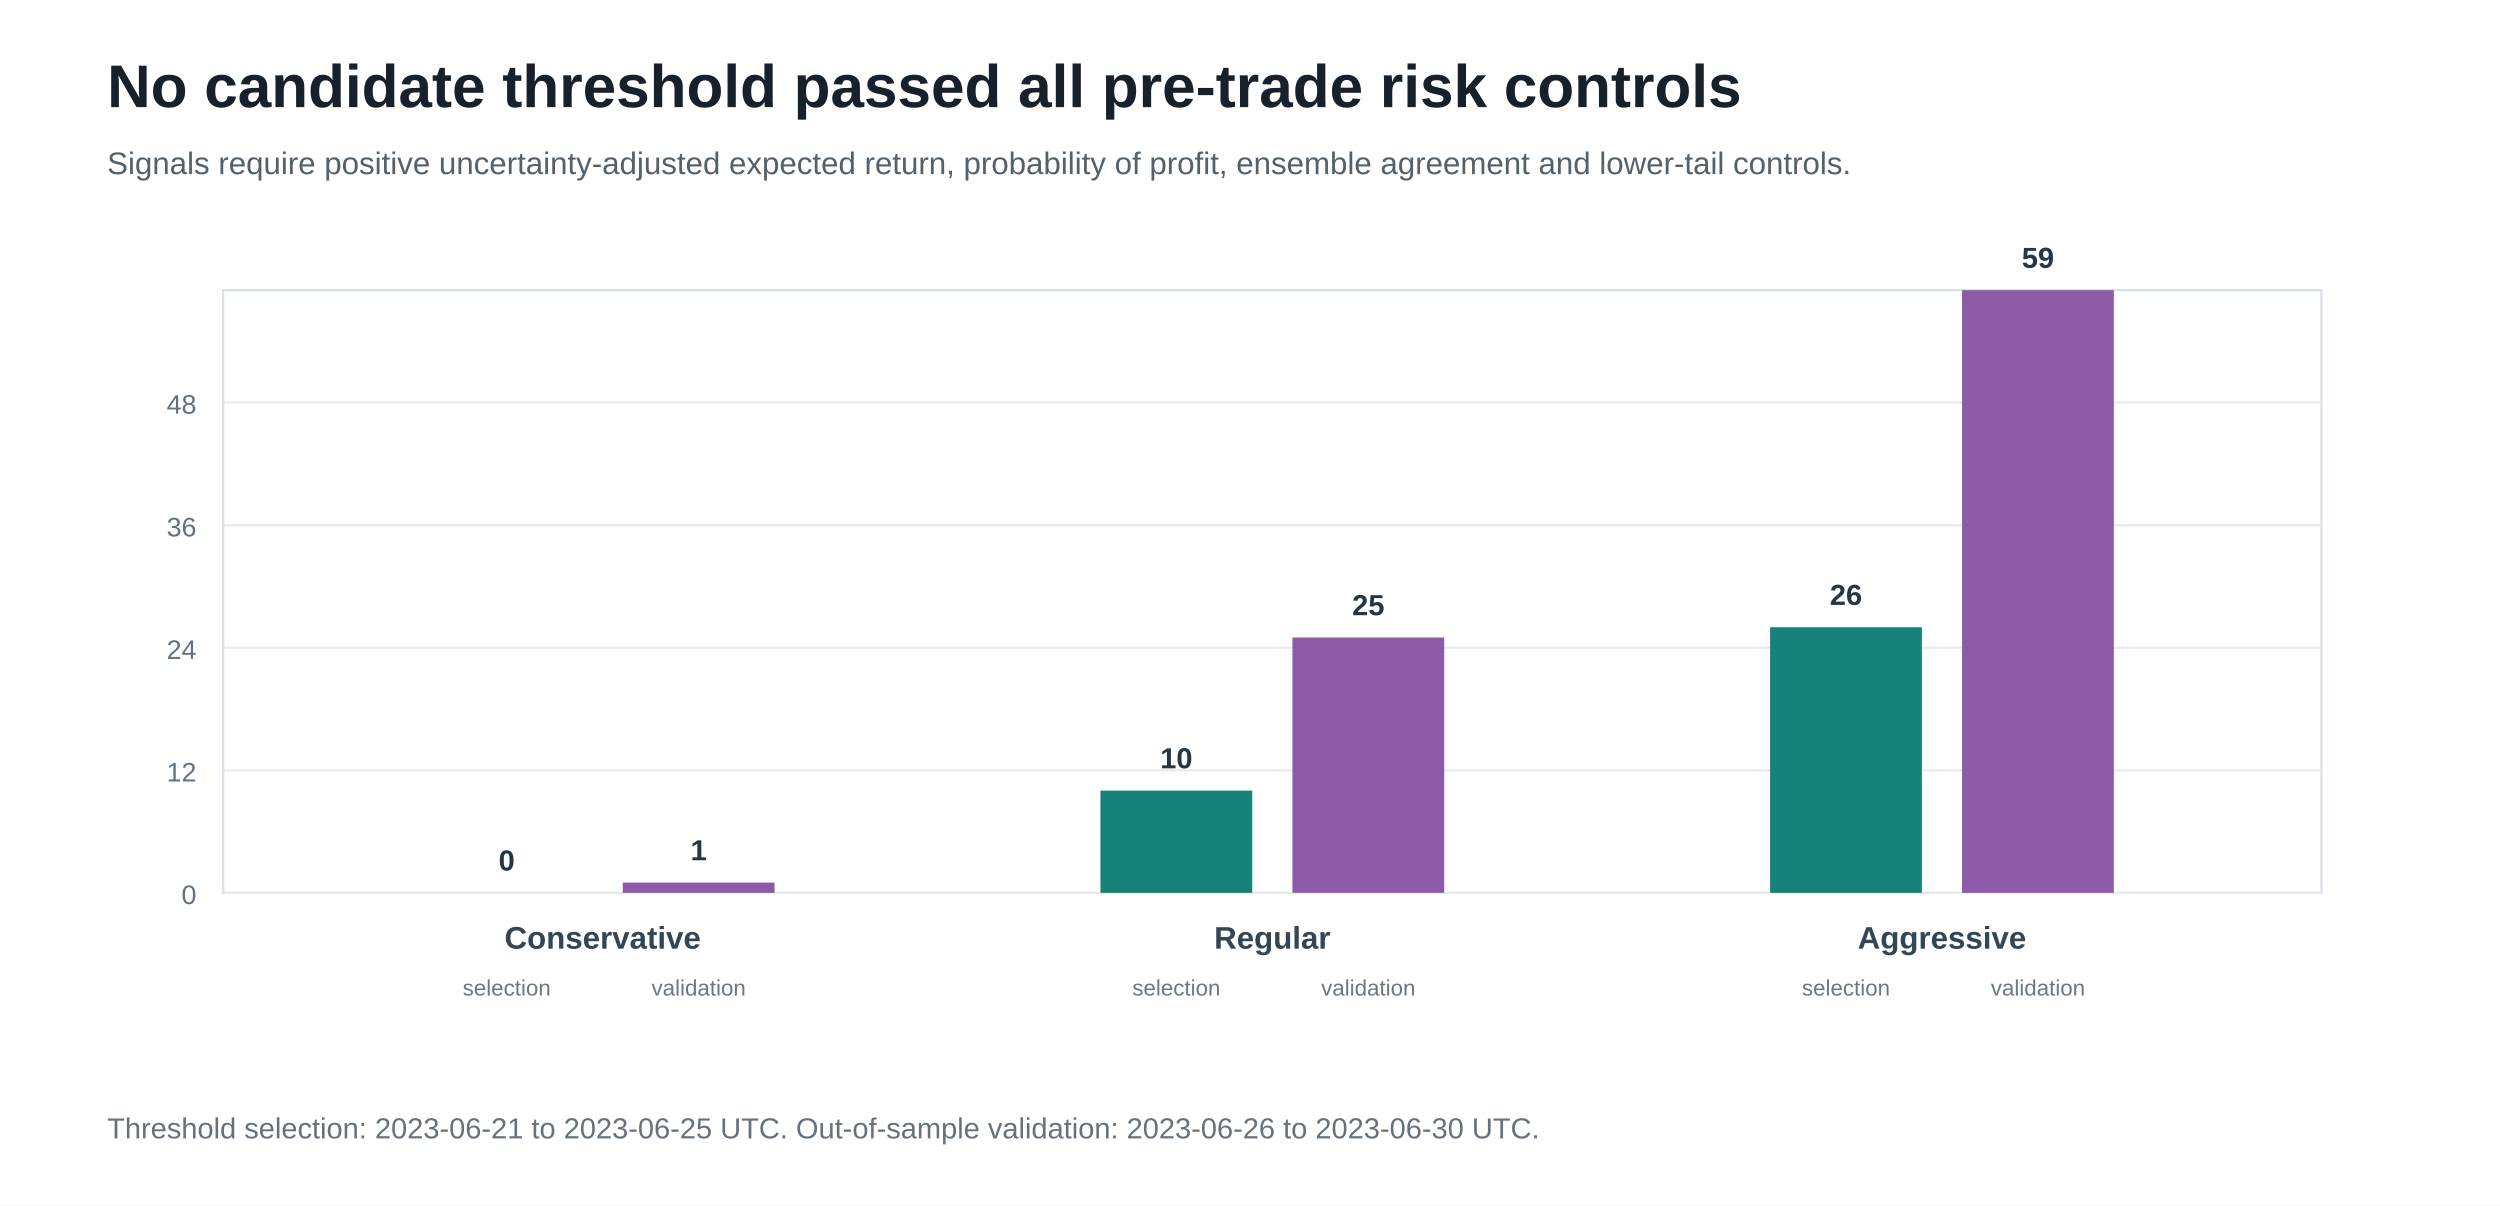
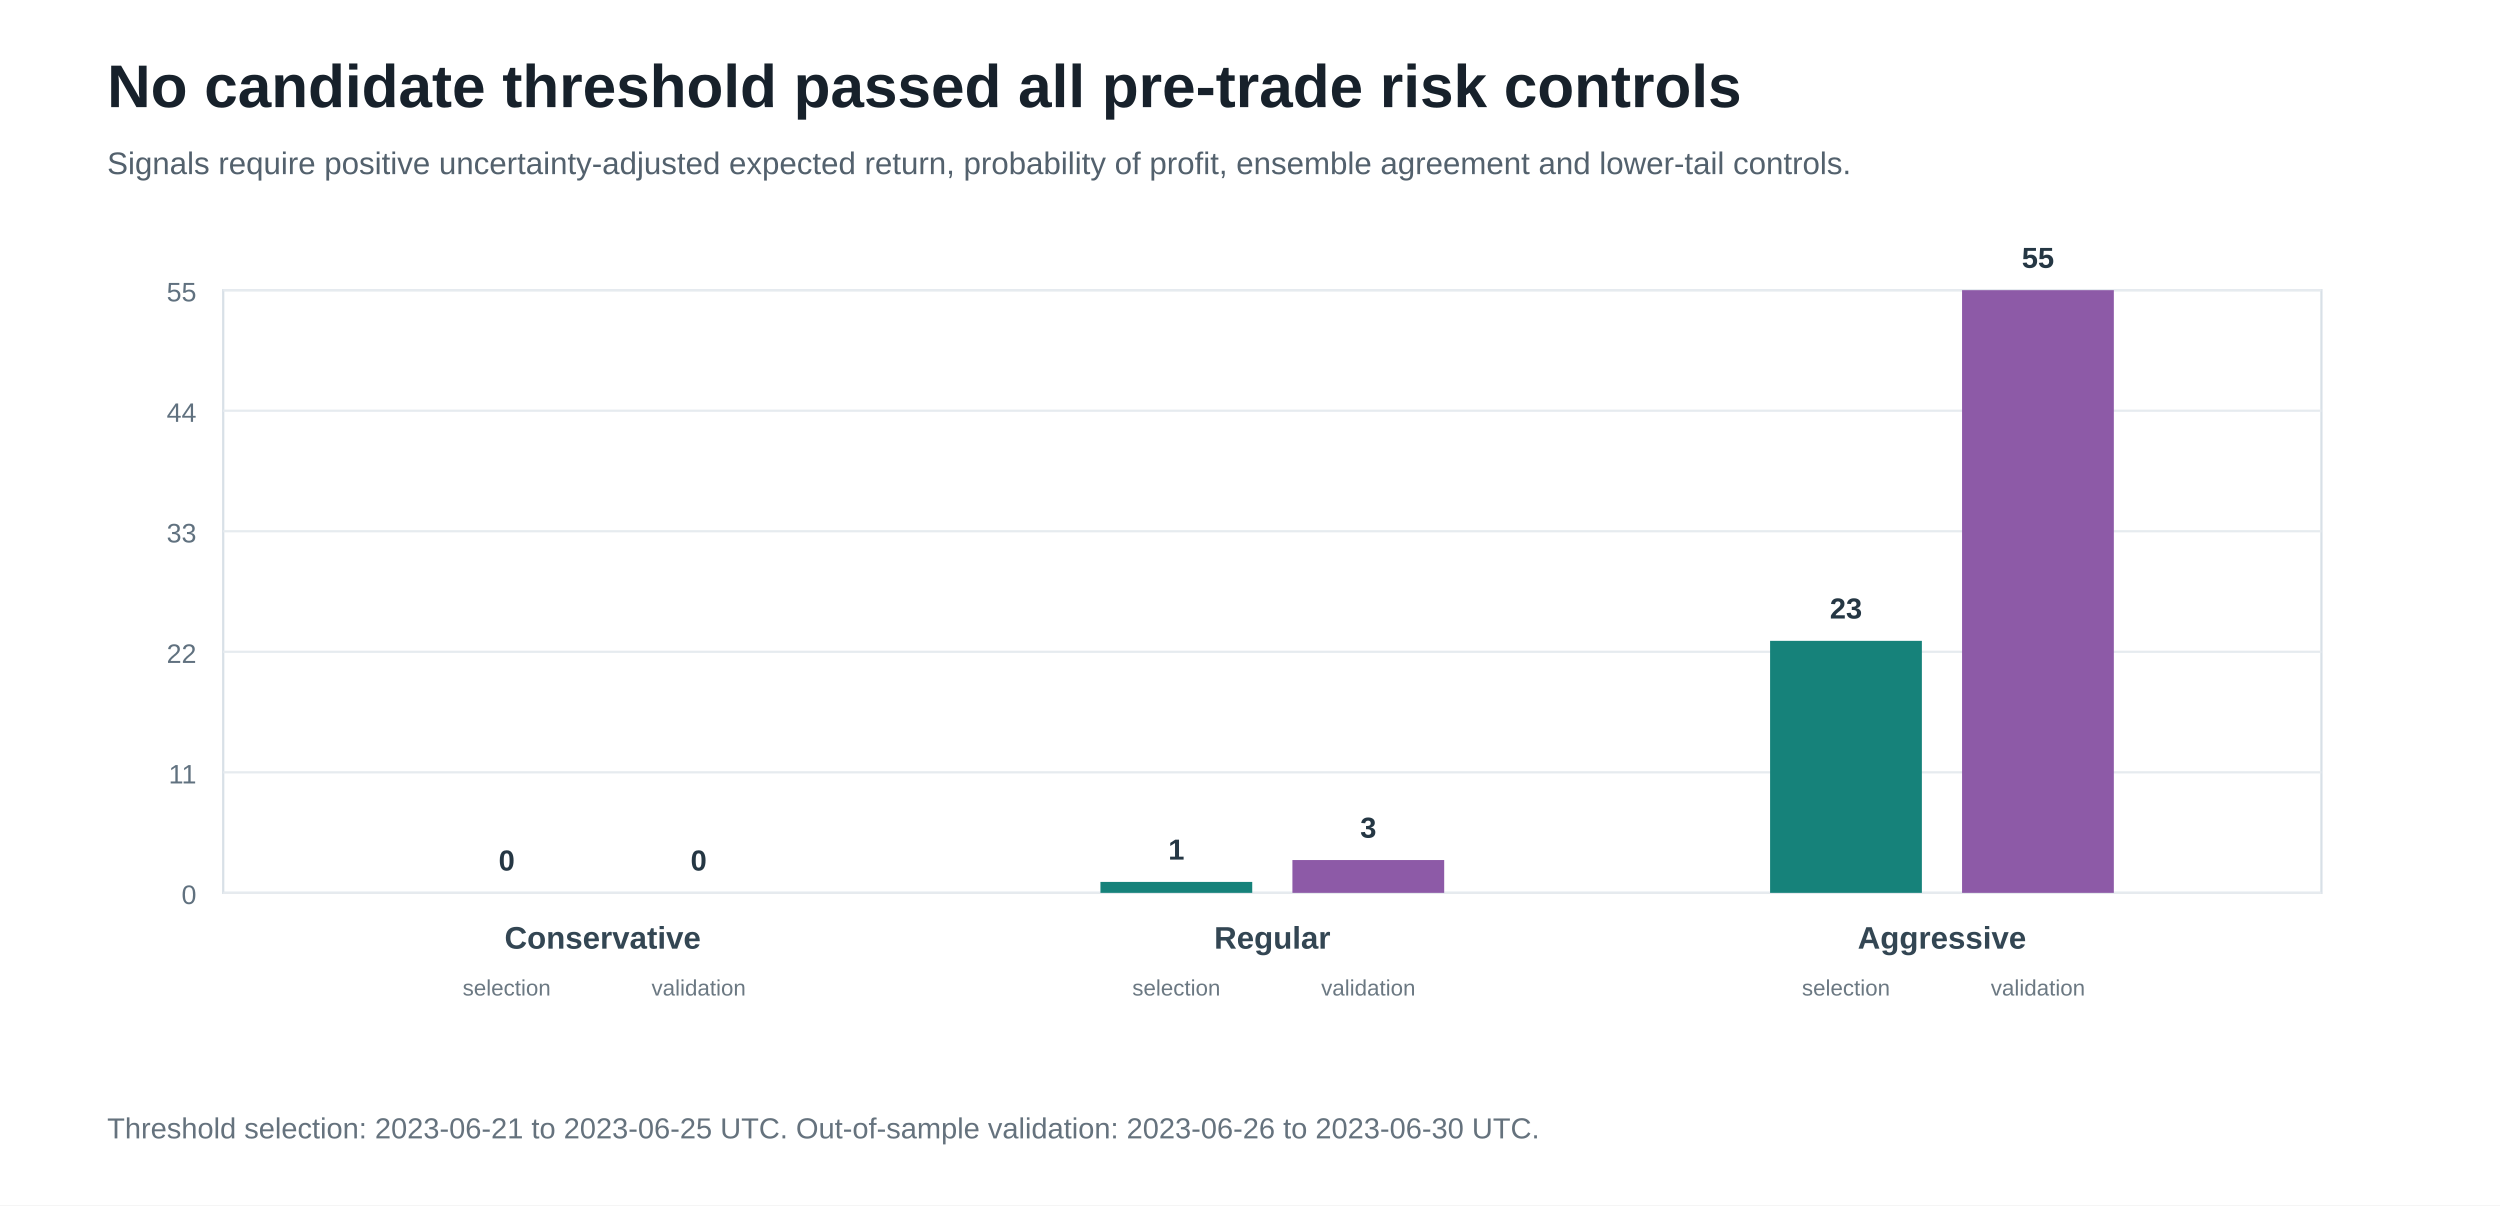
<svg xmlns="http://www.w3.org/2000/svg" width="1120" height="540" viewBox="0 0 1120 540" role="img" aria-labelledby="title desc">
  <rect width="100%" height="100%" fill="#ffffff" />
  <text x="48" y="48" font-family="Segoe UI, Arial, sans-serif" font-size="27" font-weight="700" fill="#17212b">No candidate threshold passed all pre-trade risk controls</text>
  <text x="48" y="78" font-family="Segoe UI, Arial, sans-serif" font-size="14" fill="#53616d">Signals require positive uncertainty-adjusted expected return, probability of profit, ensemble agreement and lower-tail controls.</text>
  <rect x="100" y="130" width="940" height="270" fill="#ffffff" stroke="#d8e0e7" />
  <line x1="100" y1="400.0" x2="1040" y2="400.0" stroke="#e6ebef" />
  <text x="88" y="405.0" text-anchor="end" font-family="Segoe UI, Arial, sans-serif" font-size="12" fill="#60717f">0</text>
-   <line x1="100" y1="345.1" x2="1040" y2="345.1" stroke="#e6ebef" />
-   <text x="88" y="350.1" text-anchor="end" font-family="Segoe UI, Arial, sans-serif" font-size="12" fill="#60717f">12</text>
-   <line x1="100" y1="290.2" x2="1040" y2="290.2" stroke="#e6ebef" />
-   <text x="88" y="295.2" text-anchor="end" font-family="Segoe UI, Arial, sans-serif" font-size="12" fill="#60717f">24</text>
-   <line x1="100" y1="235.3" x2="1040" y2="235.3" stroke="#e6ebef" />
-   <text x="88" y="240.3" text-anchor="end" font-family="Segoe UI, Arial, sans-serif" font-size="12" fill="#60717f">36</text>
-   <line x1="100" y1="180.3" x2="1040" y2="180.3" stroke="#e6ebef" />
-   <text x="88" y="185.3" text-anchor="end" font-family="Segoe UI, Arial, sans-serif" font-size="12" fill="#60717f">48</text>
+   <line x1="100" y1="346.0" x2="1040" y2="346.0" stroke="#e6ebef" />
+   <text x="88" y="351.0" text-anchor="end" font-family="Segoe UI, Arial, sans-serif" font-size="12" fill="#60717f">11</text>
+   <line x1="100" y1="292.0" x2="1040" y2="292.0" stroke="#e6ebef" />
+   <text x="88" y="297.0" text-anchor="end" font-family="Segoe UI, Arial, sans-serif" font-size="12" fill="#60717f">22</text>
+   <line x1="100" y1="238.0" x2="1040" y2="238.0" stroke="#e6ebef" />
+   <text x="88" y="243.0" text-anchor="end" font-family="Segoe UI, Arial, sans-serif" font-size="12" fill="#60717f">33</text>
+   <line x1="100" y1="184.0" x2="1040" y2="184.0" stroke="#e6ebef" />
+   <text x="88" y="189.0" text-anchor="end" font-family="Segoe UI, Arial, sans-serif" font-size="12" fill="#60717f">44</text>
+   <line x1="100" y1="130.0" x2="1040" y2="130.0" stroke="#e6ebef" />
+   <text x="88" y="135.0" text-anchor="end" font-family="Segoe UI, Arial, sans-serif" font-size="12" fill="#60717f">55</text>
  <rect x="193.0" y="400.0" width="68" height="0.0" fill="#16827a" />
  <text x="227.0" y="390.0" text-anchor="middle" font-family="Segoe UI, Arial, sans-serif" font-size="13" font-weight="700" fill="#253744">0</text>
  <text x="227.0" y="446" text-anchor="middle" font-family="Segoe UI, Arial, sans-serif" font-size="10" fill="#6b7882">selection</text>
-   <rect x="279.0" y="395.4" width="68" height="4.6" fill="#8d5aa7" />
-   <text x="313.0" y="385.4" text-anchor="middle" font-family="Segoe UI, Arial, sans-serif" font-size="13" font-weight="700" fill="#253744">1</text>
+   <rect x="279.0" y="400.0" width="68" height="0.0" fill="#8d5aa7" />
+   <text x="313.0" y="390.0" text-anchor="middle" font-family="Segoe UI, Arial, sans-serif" font-size="13" font-weight="700" fill="#253744">0</text>
  <text x="313.0" y="446" text-anchor="middle" font-family="Segoe UI, Arial, sans-serif" font-size="10" fill="#6b7882">validation</text>
  <text x="270.0" y="425" text-anchor="middle" font-family="Segoe UI, Arial, sans-serif" font-size="14" font-weight="700" fill="#334653">Conservative</text>
-   <rect x="493.0" y="354.2" width="68" height="45.8" fill="#16827a" />
-   <text x="527.0" y="344.2" text-anchor="middle" font-family="Segoe UI, Arial, sans-serif" font-size="13" font-weight="700" fill="#253744">10</text>
+   <rect x="493.0" y="395.1" width="68" height="4.9" fill="#16827a" />
+   <text x="527.0" y="385.1" text-anchor="middle" font-family="Segoe UI, Arial, sans-serif" font-size="13" font-weight="700" fill="#253744">1</text>
  <text x="527.0" y="446" text-anchor="middle" font-family="Segoe UI, Arial, sans-serif" font-size="10" fill="#6b7882">selection</text>
-   <rect x="579.0" y="285.6" width="68" height="114.4" fill="#8d5aa7" />
-   <text x="613.0" y="275.6" text-anchor="middle" font-family="Segoe UI, Arial, sans-serif" font-size="13" font-weight="700" fill="#253744">25</text>
+   <rect x="579.0" y="385.3" width="68" height="14.7" fill="#8d5aa7" />
+   <text x="613.0" y="375.3" text-anchor="middle" font-family="Segoe UI, Arial, sans-serif" font-size="13" font-weight="700" fill="#253744">3</text>
  <text x="613.0" y="446" text-anchor="middle" font-family="Segoe UI, Arial, sans-serif" font-size="10" fill="#6b7882">validation</text>
  <text x="570.0" y="425" text-anchor="middle" font-family="Segoe UI, Arial, sans-serif" font-size="14" font-weight="700" fill="#334653">Regular</text>
-   <rect x="793.0" y="281.0" width="68" height="119.0" fill="#16827a" />
-   <text x="827.0" y="271.0" text-anchor="middle" font-family="Segoe UI, Arial, sans-serif" font-size="13" font-weight="700" fill="#253744">26</text>
+   <rect x="793.0" y="287.1" width="68" height="112.9" fill="#16827a" />
+   <text x="827.0" y="277.1" text-anchor="middle" font-family="Segoe UI, Arial, sans-serif" font-size="13" font-weight="700" fill="#253744">23</text>
  <text x="827.0" y="446" text-anchor="middle" font-family="Segoe UI, Arial, sans-serif" font-size="10" fill="#6b7882">selection</text>
  <rect x="879.0" y="130.0" width="68" height="270.0" fill="#8d5aa7" />
-   <text x="913.0" y="120.0" text-anchor="middle" font-family="Segoe UI, Arial, sans-serif" font-size="13" font-weight="700" fill="#253744">59</text>
+   <text x="913.0" y="120.0" text-anchor="middle" font-family="Segoe UI, Arial, sans-serif" font-size="13" font-weight="700" fill="#253744">55</text>
  <text x="913.0" y="446" text-anchor="middle" font-family="Segoe UI, Arial, sans-serif" font-size="10" fill="#6b7882">validation</text>
  <text x="870.0" y="425" text-anchor="middle" font-family="Segoe UI, Arial, sans-serif" font-size="14" font-weight="700" fill="#334653">Aggressive</text>
  <text x="48" y="510" font-family="Segoe UI, Arial, sans-serif" font-size="13" fill="#65727d">Threshold selection: 2023-06-21 to 2023-06-25 UTC. Out-of-sample validation: 2023-06-26 to 2023-06-30 UTC.</text>
</svg>
